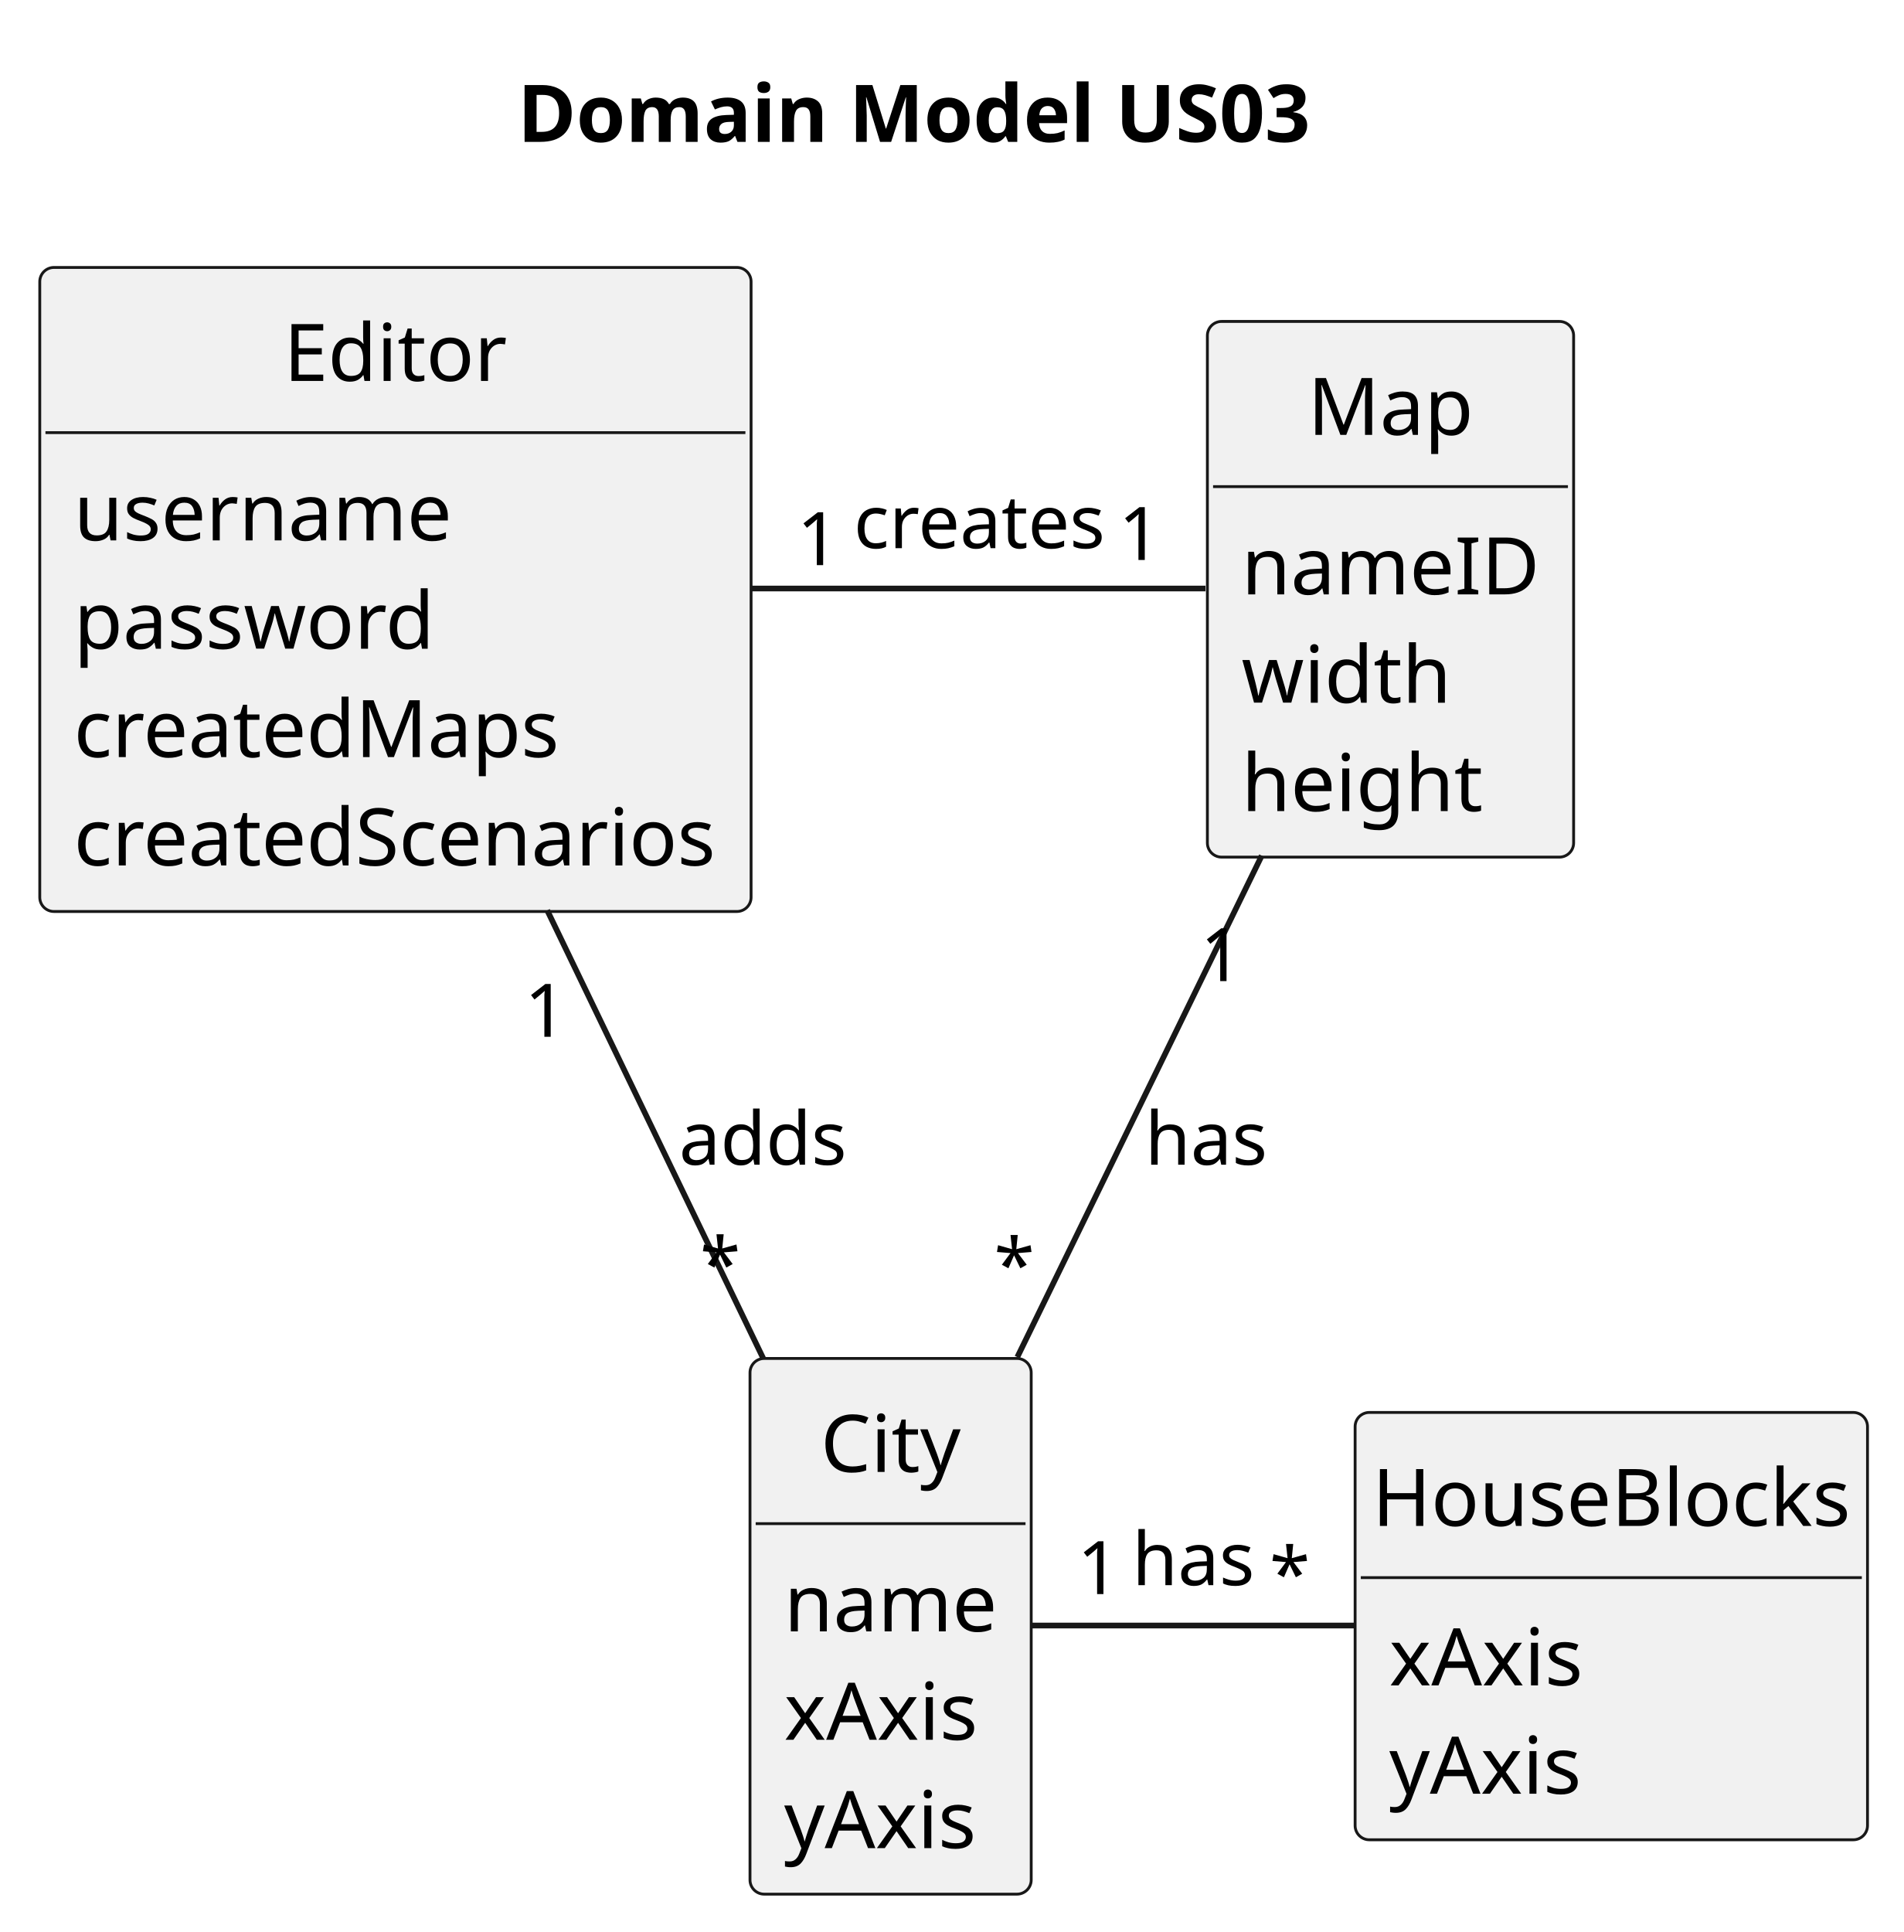
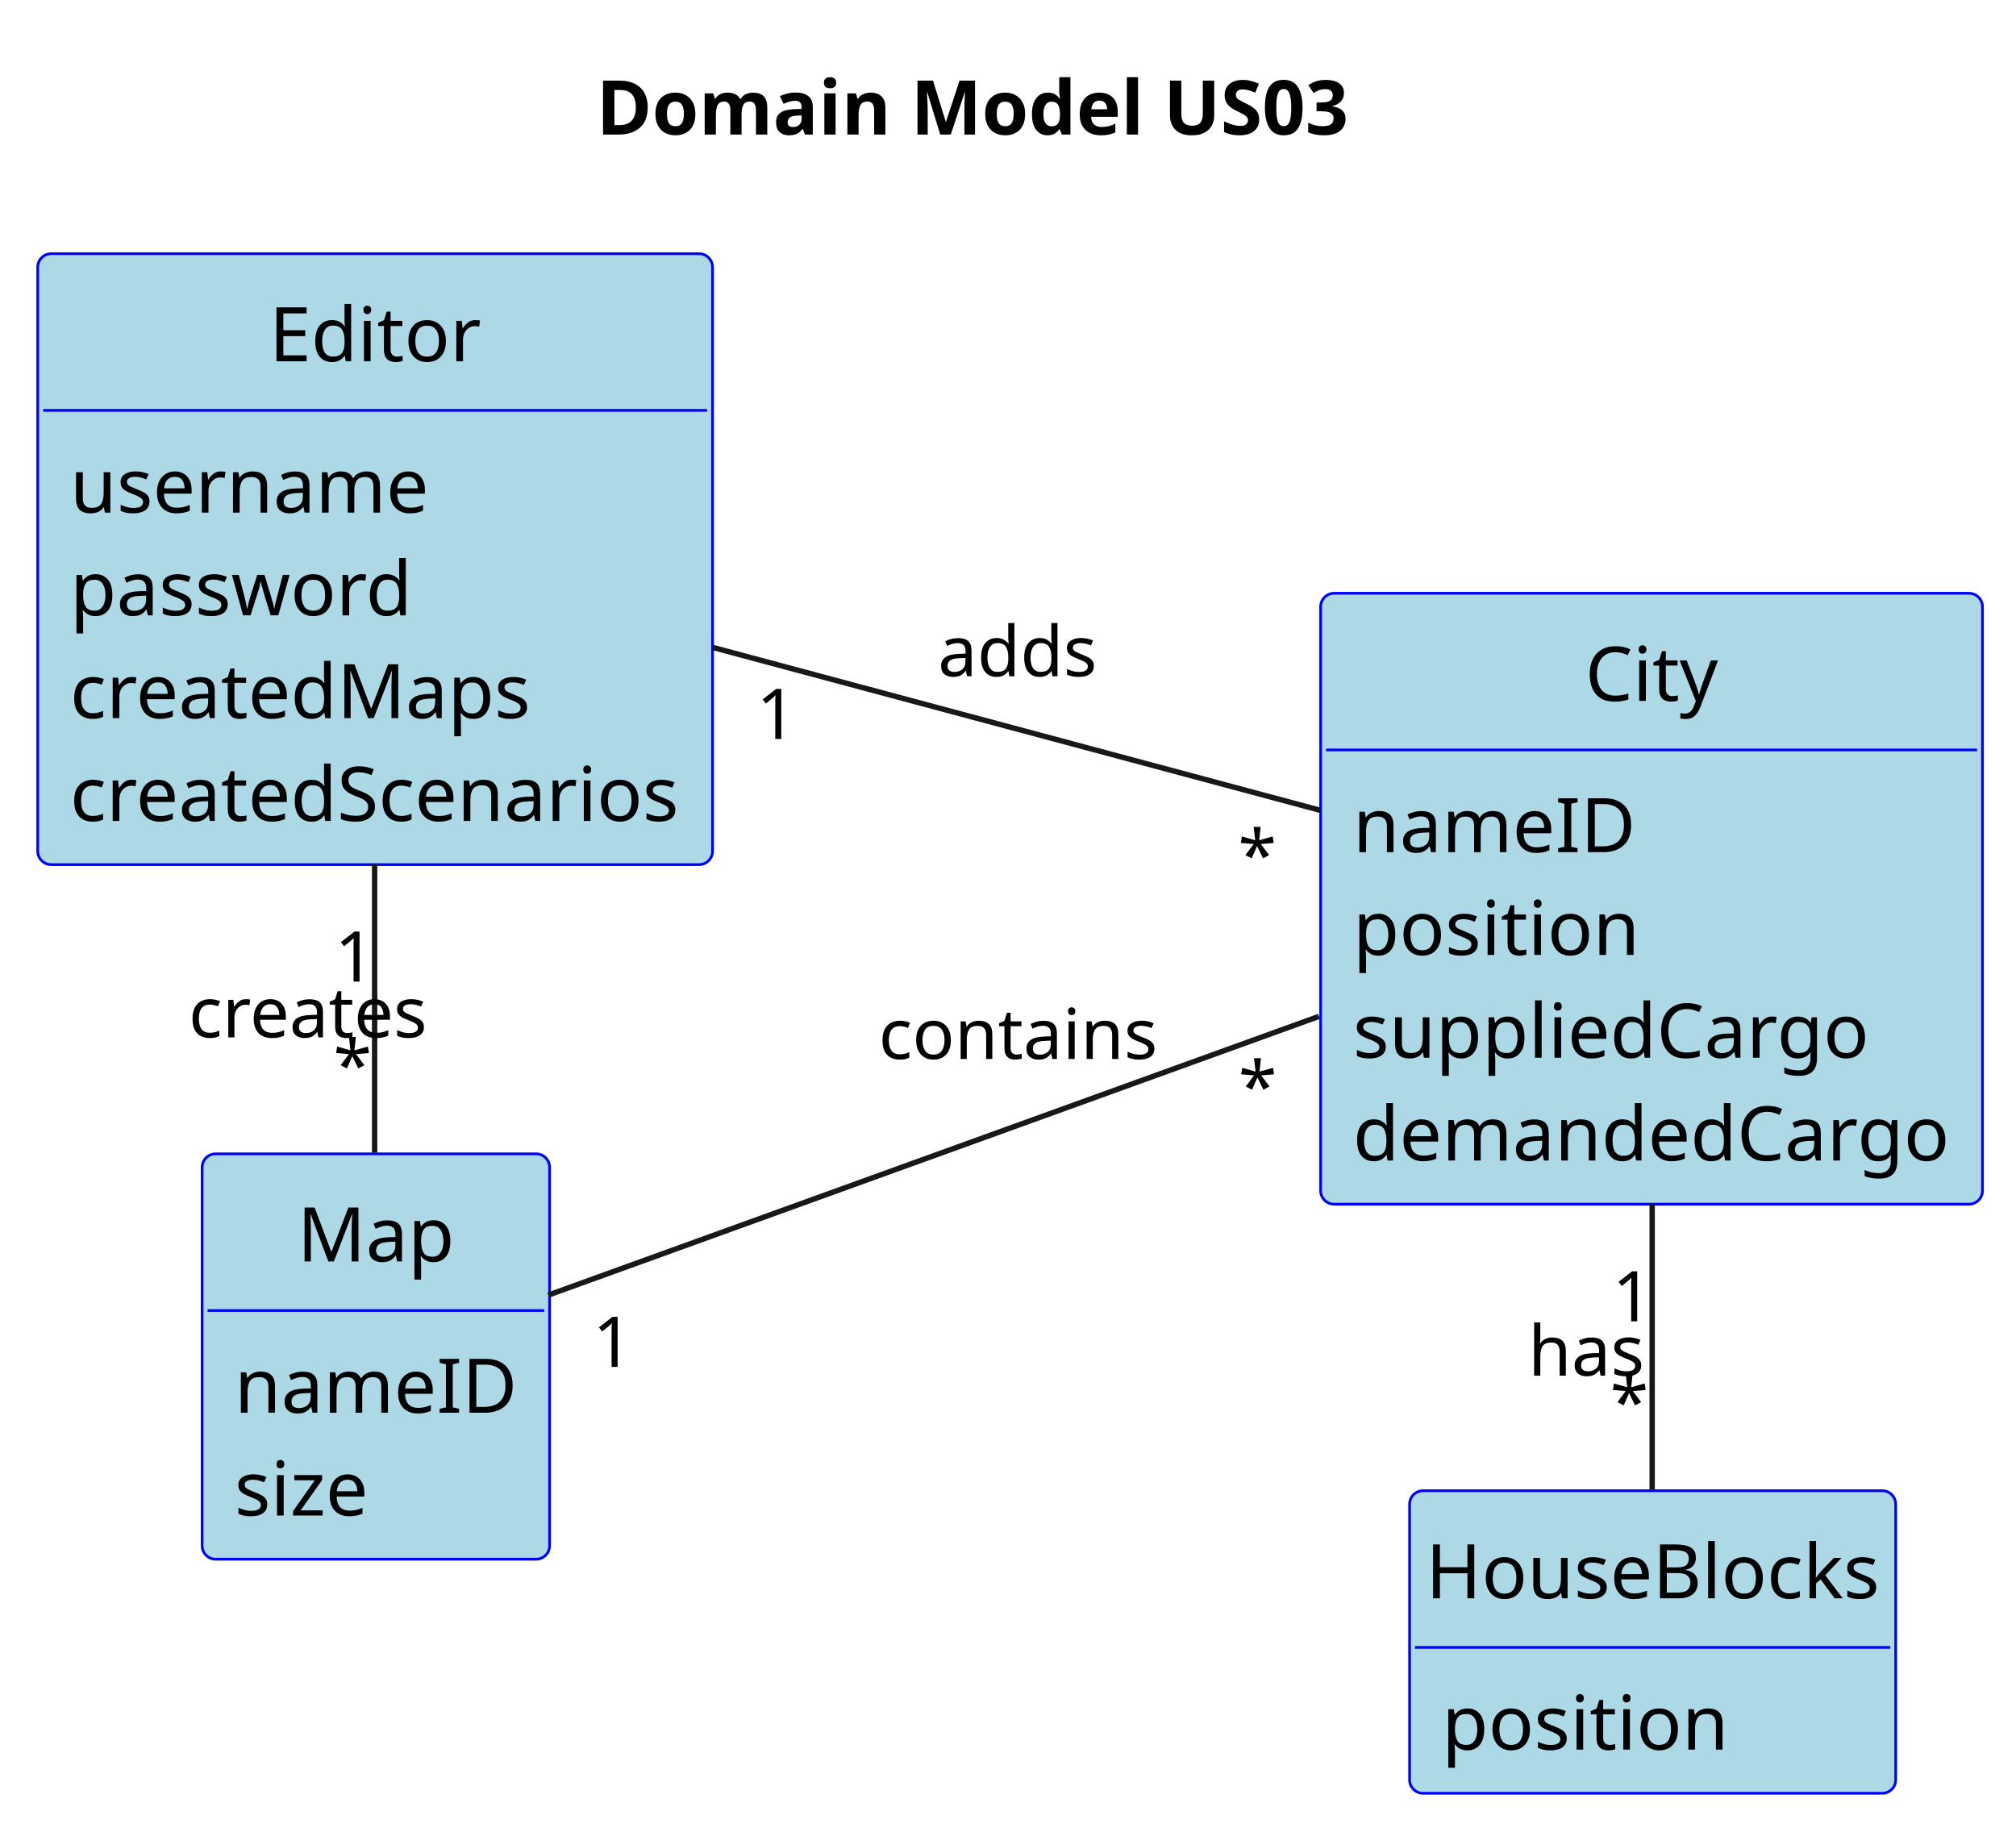
- <svg xmlns="http://www.w3.org/2000/svg" contentStyleType="text/css" height="272px" preserveAspectRatio="none" style="width:268px;height:272px;background:#FFFFFF;" version="1.1" viewBox="0 0 268 272" width="268px" zoomAndPan="magnify">
+ <svg xmlns="http://www.w3.org/2000/svg" contentStyleType="text/css" height="339px" preserveAspectRatio="none" style="width:374px;height:339px;background:#FFFFFF;" version="1.1" viewBox="0 0 374 339" width="374px" zoomAndPan="magnify">
  <defs />
  <g>
-     <text fill="#000000" font-family="sans-serif" font-size="11.2" font-weight="bold" lengthAdjust="spacing" textLength="111.652" x="72.847" y="19.973">Domain Model US03</text>
+     <text fill="#000000" font-family="sans-serif" font-size="14" font-weight="bold" lengthAdjust="spacing" textLength="139.565" x="110.608" y="24.966">Domain Model US03</text>
    <g id="elem_Editor">
-       <rect codeLine="14" fill="#F1F1F1" height="90.672" id="Editor" rx="2" ry="2" style="stroke:#181818;stroke-width:0.4;" width="100.152" x="5.6" y="37.654" />
-       <text fill="#000000" font-family="sans-serif" font-size="11.2" lengthAdjust="spacing" textLength="31.45" x="39.951" y="53.627">Editor</text>
-       <line style="stroke:#181818;stroke-width:0.4;" x1="6.4" x2="104.952" y1="60.909" y2="60.909" />
-       <text fill="#000000" font-family="sans-serif" font-size="11.2" lengthAdjust="spacing" textLength="53.222" x="10.4" y="76.081">username</text>
-       <text fill="#000000" font-family="sans-serif" font-size="11.2" lengthAdjust="spacing" textLength="50.993" x="10.4" y="91.336">password</text>
-       <text fill="#000000" font-family="sans-serif" font-size="11.2" lengthAdjust="spacing" textLength="68.544" x="10.4" y="106.59">createdMaps</text>
-       <text fill="#000000" font-family="sans-serif" font-size="11.2" lengthAdjust="spacing" textLength="90.552" x="10.4" y="121.844">createdScenarios</text>
+       <rect codeLine="18" fill="#ADD8E6" height="113.34" id="Editor" rx="2.5" ry="2.5" style="stroke:#0000FF;stroke-width:0.5;" width="125.19" x="7" y="47.068" />
+       <text fill="#000000" font-family="sans-serif" font-size="14" lengthAdjust="spacing" textLength="39.312" x="49.939" y="67.034">Editor</text>
+       <line style="stroke:#0000FF;stroke-width:0.5;" x1="8" x2="131.19" y1="76.136" y2="76.136" />
+       <text fill="#000000" font-family="sans-serif" font-size="14" lengthAdjust="spacing" textLength="66.528" x="13" y="95.102">username</text>
+       <text fill="#000000" font-family="sans-serif" font-size="14" lengthAdjust="spacing" textLength="63.742" x="13" y="114.17">password</text>
+       <text fill="#000000" font-family="sans-serif" font-size="14" lengthAdjust="spacing" textLength="85.68" x="13" y="133.238">createdMaps</text>
+       <text fill="#000000" font-family="sans-serif" font-size="14" lengthAdjust="spacing" textLength="113.19" x="13" y="152.305">createdScenarios</text>
    </g>
    <g id="elem_Map">
-       <rect codeLine="21" fill="#F1F1F1" height="75.417" id="Map" rx="2" ry="2" style="stroke:#181818;stroke-width:0.4;" width="51.566" x="170" y="45.254" />
-       <text fill="#000000" font-family="sans-serif" font-size="11.2" lengthAdjust="spacing" textLength="23.329" x="184.118" y="61.227">Map</text>
-       <line style="stroke:#181818;stroke-width:0.4;" x1="170.8" x2="220.766" y1="68.509" y2="68.509" />
-       <text fill="#000000" font-family="sans-serif" font-size="11.2" lengthAdjust="spacing" textLength="41.966" x="174.8" y="83.681">nameID</text>
-       <text fill="#000000" font-family="sans-serif" font-size="11.2" lengthAdjust="spacing" textLength="29.546" x="174.8" y="98.936">width</text>
-       <text fill="#000000" font-family="sans-serif" font-size="11.2" lengthAdjust="spacing" textLength="33.981" x="174.8" y="114.19">height</text>
+       <rect codeLine="25" fill="#ADD8E6" height="75.204" id="Map" rx="2.5" ry="2.5" style="stroke:#0000FF;stroke-width:0.5;" width="64.458" x="37.5" y="214.068" />
+       <text fill="#000000" font-family="sans-serif" font-size="14" lengthAdjust="spacing" textLength="29.162" x="55.148" y="234.034">Map</text>
+       <line style="stroke:#0000FF;stroke-width:0.5;" x1="38.5" x2="100.958" y1="243.136" y2="243.136" />
+       <text fill="#000000" font-family="sans-serif" font-size="14" lengthAdjust="spacing" textLength="52.458" x="43.5" y="262.102">nameID</text>
+       <text fill="#000000" font-family="sans-serif" font-size="14" lengthAdjust="spacing" textLength="24.794" x="43.5" y="281.17">size</text>
    </g>
    <g id="elem_City">
-       <rect codeLine="27" fill="#F1F1F1" height="75.417" id="City" rx="2" ry="2" style="stroke:#181818;stroke-width:0.4;" width="39.593" x="105.6" y="191.254" />
-       <text fill="#000000" font-family="sans-serif" font-size="11.2" lengthAdjust="spacing" textLength="19.723" x="115.535" y="207.227">City</text>
-       <line style="stroke:#181818;stroke-width:0.4;" x1="106.4" x2="144.393" y1="214.509" y2="214.509" />
-       <text fill="#000000" font-family="sans-serif" font-size="11.2" lengthAdjust="spacing" textLength="29.994" x="110.4" y="229.681">name</text>
-       <text fill="#000000" font-family="sans-serif" font-size="11.2" lengthAdjust="spacing" textLength="27.261" x="110.4" y="244.936">xAxis</text>
-       <text fill="#000000" font-family="sans-serif" font-size="11.2" lengthAdjust="spacing" textLength="27.048" x="110.4" y="260.19">yAxis</text>
+       <rect codeLine="30" fill="#ADD8E6" height="113.34" id="City" rx="2.5" ry="2.5" style="stroke:#0000FF;stroke-width:0.5;" width="122.782" x="245" y="110.068" />
+       <text fill="#000000" font-family="sans-serif" font-size="14" lengthAdjust="spacing" textLength="24.654" x="294.064" y="130.034">City</text>
+       <line style="stroke:#0000FF;stroke-width:0.5;" x1="246" x2="366.782" y1="139.136" y2="139.136" />
+       <text fill="#000000" font-family="sans-serif" font-size="14" lengthAdjust="spacing" textLength="52.458" x="251" y="158.102">nameID</text>
+       <text fill="#000000" font-family="sans-serif" font-size="14" lengthAdjust="spacing" textLength="53.186" x="251" y="177.17">position</text>
+       <text fill="#000000" font-family="sans-serif" font-size="14" lengthAdjust="spacing" textLength="95.872" x="251" y="196.238">suppliedCargo</text>
+       <text fill="#000000" font-family="sans-serif" font-size="14" lengthAdjust="spacing" textLength="110.782" x="251" y="215.305">demandedCargo</text>
    </g>
    <g id="elem_HouseBlocks">
-       <rect codeLine="33" fill="#F1F1F1" height="60.163" id="HouseBlocks" rx="2" ry="2" style="stroke:#181818;stroke-width:0.4;" width="72.145" x="190.8" y="198.854" />
-       <text fill="#000000" font-family="sans-serif" font-size="11.2" lengthAdjust="spacing" textLength="67.345" x="193.2" y="214.827">HouseBlocks</text>
-       <line style="stroke:#181818;stroke-width:0.4;" x1="191.6" x2="262.145" y1="222.109" y2="222.109" />
-       <text fill="#000000" font-family="sans-serif" font-size="11.2" lengthAdjust="spacing" textLength="27.261" x="195.6" y="237.281">xAxis</text>
-       <text fill="#000000" font-family="sans-serif" font-size="11.2" lengthAdjust="spacing" textLength="27.048" x="195.6" y="252.536">yAxis</text>
+       <rect codeLine="37" fill="#ADD8E6" height="56.136" id="HouseBlocks" rx="2.5" ry="2.5" style="stroke:#0000FF;stroke-width:0.5;" width="90.182" x="261.5" y="276.568" />
+       <text fill="#000000" font-family="sans-serif" font-size="14" lengthAdjust="spacing" textLength="84.182" x="264.5" y="296.534">HouseBlocks</text>
+       <line style="stroke:#0000FF;stroke-width:0.5;" x1="262.5" x2="350.682" y1="305.636" y2="305.636" />
+       <text fill="#000000" font-family="sans-serif" font-size="14" lengthAdjust="spacing" textLength="53.186" x="267.5" y="324.602">position</text>
    </g>
    <g id="link_Map_City">
-       <path codeLine="40" d="M177.656,120.462 C167.104,142.11 153.8,169.382 143.24,191.062 " fill="none" id="Map-City" style="stroke:#181818;stroke-width:0.8;" />
-       <text fill="#000000" font-family="sans-serif" font-size="10.4" lengthAdjust="spacing" textLength="17.243" x="161.2" y="163.972">has</text>
-       <text fill="#000000" font-family="sans-serif" font-size="10.4" lengthAdjust="spacing" textLength="5.949" x="169.008" y="138.128">1</text>
-       <text fill="#000000" font-family="sans-serif" font-size="10.4" lengthAdjust="spacing" textLength="5.73" x="139.953" y="181.778">*</text>
+       <path codeLine="43" d="M101.71,240.278 C138.04,227.138 198.9,205.128 244.68,188.568 " fill="none" id="Map-City" style="stroke:#181818;stroke-width:1.0;" />
+       <text fill="#000000" font-family="sans-serif" font-size="13" lengthAdjust="spacing" textLength="51.74" x="163" y="196.465">contains</text>
+       <text fill="#000000" font-family="sans-serif" font-size="13" lengthAdjust="spacing" textLength="7.436" x="109.965" y="253.588">1</text>
+       <text fill="#000000" font-family="sans-serif" font-size="13" lengthAdjust="spacing" textLength="7.163" x="229.742" y="206.204">*</text>
    </g>
    <g id="link_City_HouseBlocks">
-       <path codeLine="42" d="M145.032,228.854 C158.024,228.854 175.392,228.854 190.776,228.854 " fill="none" id="City-HouseBlocks" style="stroke:#181818;stroke-width:0.8;" />
-       <text fill="#000000" font-family="sans-serif" font-size="10.4" lengthAdjust="spacing" textLength="17.243" x="159.4" y="223.172">has</text>
-       <text fill="#000000" font-family="sans-serif" font-size="10.4" lengthAdjust="spacing" textLength="5.949" x="151.674" y="224.425">1</text>
-       <text fill="#000000" font-family="sans-serif" font-size="10.4" lengthAdjust="spacing" textLength="5.73" x="178.744" y="225.279">*</text>
+       <path codeLine="45" d="M306.5,223.278 C306.5,241.548 306.5,261.008 306.5,276.308 " fill="none" id="City-HouseBlocks" style="stroke:#181818;stroke-width:1.0;" />
+       <text fill="#000000" font-family="sans-serif" font-size="13" lengthAdjust="spacing" textLength="21.554" x="283.5" y="255.215">has</text>
+       <text fill="#000000" font-family="sans-serif" font-size="13" lengthAdjust="spacing" textLength="7.436" x="299.113" y="245.145">1</text>
+       <text fill="#000000" font-family="sans-serif" font-size="13" lengthAdjust="spacing" textLength="7.163" x="298.688" y="264.77">*</text>
    </g>
    <g id="link_Editor_City">
-       <path codeLine="44" d="M77.048,128.158 C86.792,148.374 98.192,172.014 107.448,191.214 " fill="none" id="Editor-City" style="stroke:#181818;stroke-width:0.8;" />
-       <text fill="#000000" font-family="sans-serif" font-size="10.4" lengthAdjust="spacing" textLength="23.608" x="95.6" y="163.972">adds</text>
-       <text fill="#000000" font-family="sans-serif" font-size="10.4" lengthAdjust="spacing" textLength="5.949" x="73.85" y="145.97">1</text>
-       <text fill="#000000" font-family="sans-serif" font-size="10.4" lengthAdjust="spacing" textLength="5.73" x="98.552" y="181.677">*</text>
+       <path codeLine="47" d="M132.24,120.118 C167.06,129.458 210.37,141.068 244.98,150.348 " fill="none" id="Editor-City" style="stroke:#181818;stroke-width:1.0;" />
+       <text fill="#000000" font-family="sans-serif" font-size="13" lengthAdjust="spacing" textLength="29.51" x="174" y="125.465">adds</text>
+       <text fill="#000000" font-family="sans-serif" font-size="13" lengthAdjust="spacing" textLength="7.436" x="140.328" y="137.09">1</text>
+       <text fill="#000000" font-family="sans-serif" font-size="13" lengthAdjust="spacing" textLength="7.163" x="229.674" y="163.279">*</text>
    </g>
    <g id="link_Editor_Map">
-       <path codeLine="45" d="M105.744,82.854 C127.4,82.854 151.824,82.854 169.728,82.854 " fill="none" id="Editor-Map" style="stroke:#181818;stroke-width:0.8;" />
-       <text fill="#000000" font-family="sans-serif" font-size="10.4" lengthAdjust="spacing" textLength="35.589" x="120.2" y="77.172">creates</text>
-       <text fill="#000000" font-family="sans-serif" font-size="10.4" lengthAdjust="spacing" textLength="5.949" x="112.209" y="79.561">1</text>
-       <text fill="#000000" font-family="sans-serif" font-size="10.4" lengthAdjust="spacing" textLength="5.949" x="157.496" y="78.84">1</text>
+       <path codeLine="48" d="M69.5,160.248 C69.5,178.188 69.5,197.568 69.5,213.838 " fill="none" id="Editor-Map" style="stroke:#181818;stroke-width:1.0;" />
+       <text fill="#000000" font-family="sans-serif" font-size="13" lengthAdjust="spacing" textLength="44.486" x="35" y="192.465">creates</text>
+       <text fill="#000000" font-family="sans-serif" font-size="13" lengthAdjust="spacing" textLength="7.436" x="62.089" y="182.111">1</text>
+       <text fill="#000000" font-family="sans-serif" font-size="13" lengthAdjust="spacing" textLength="7.163" x="61.828" y="202.258">*</text>
    </g>
  </g>
</svg>
